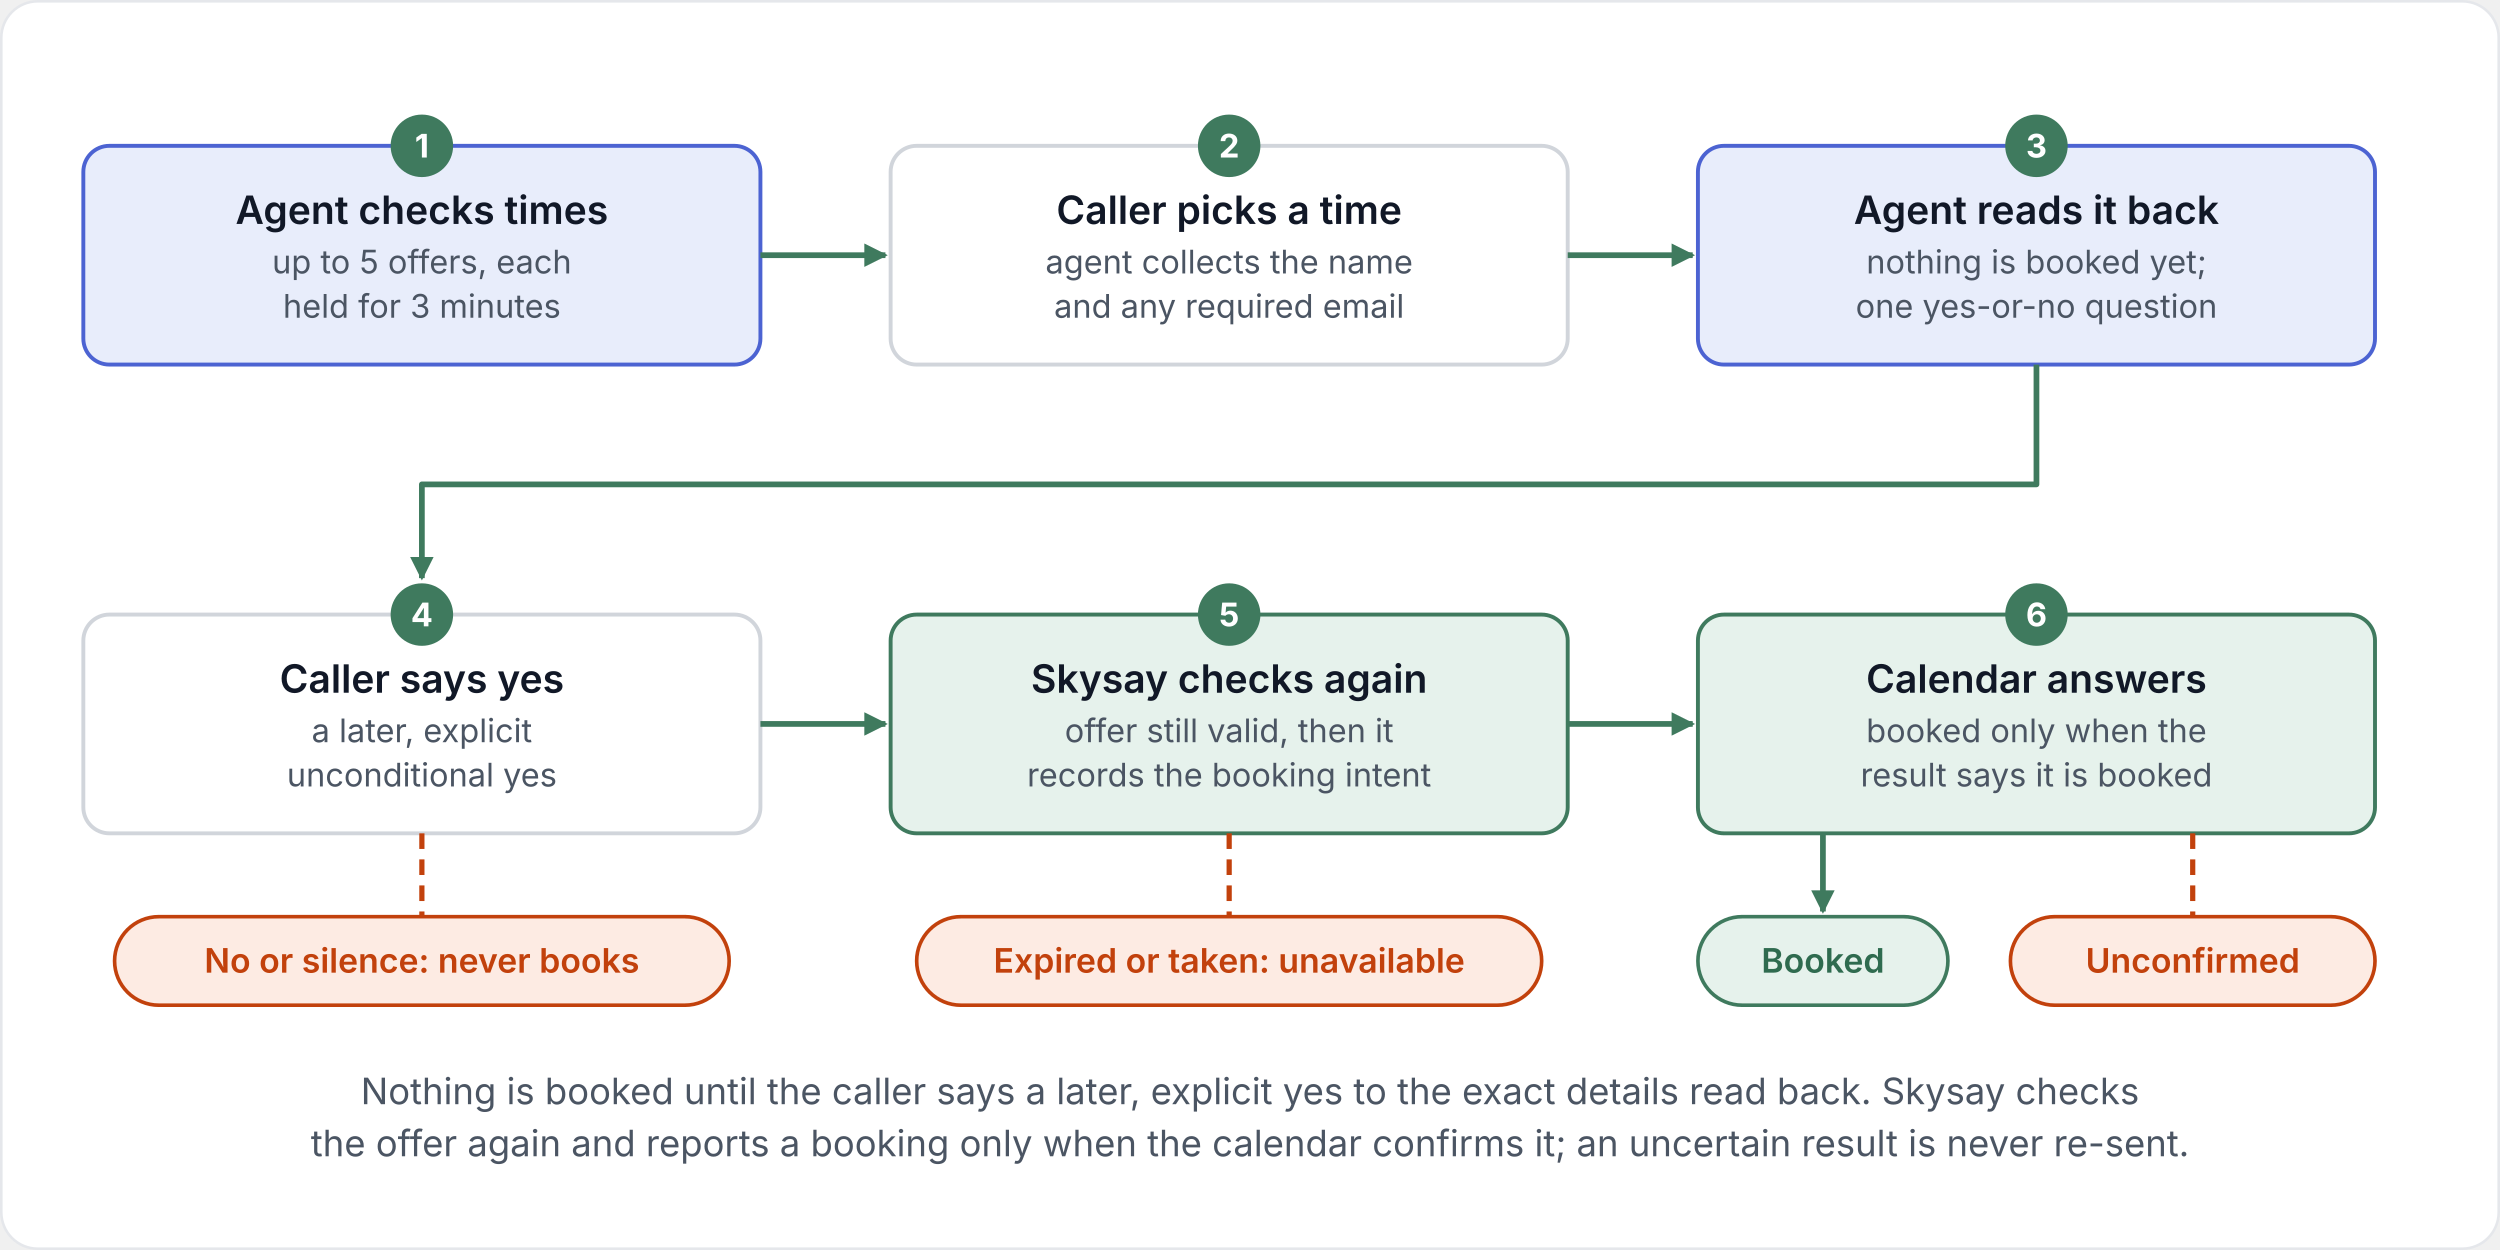
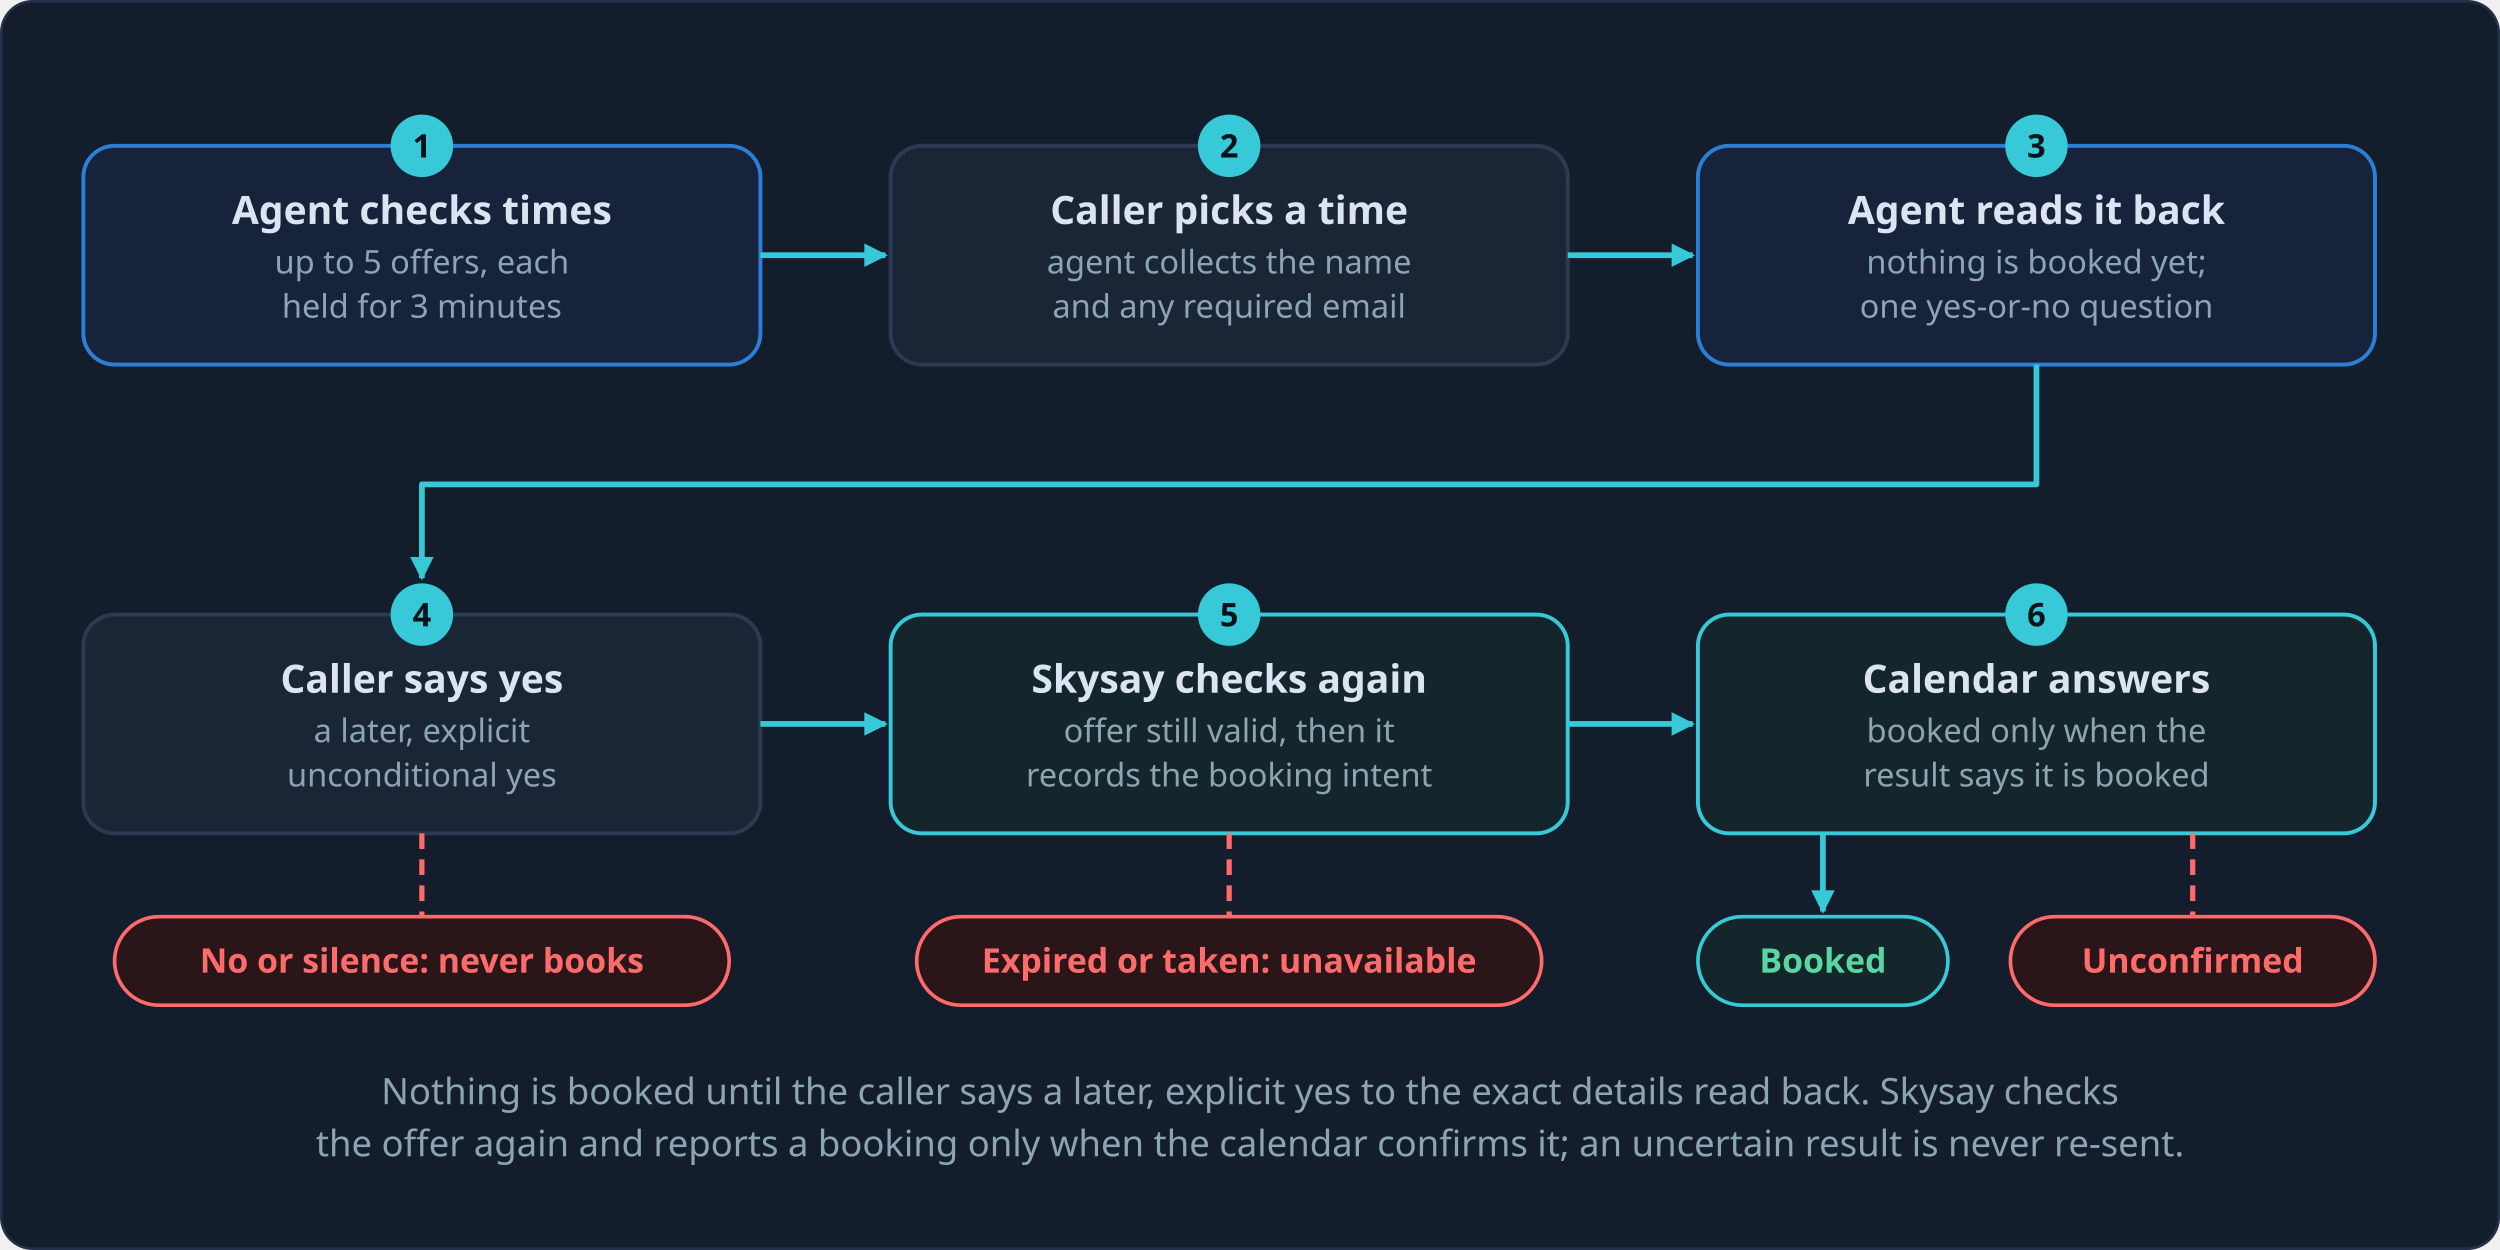
<svg xmlns="http://www.w3.org/2000/svg" viewBox="0 0 960 480" width="960" height="480" role="img">
  <defs>
    <marker id="am" viewBox="0 0 10 10" refX="9" refY="5" markerWidth="9" markerHeight="9" markerUnits="userSpaceOnUse" orient="auto">
-       <path d="M0,0 L10,5 L0,10 z" fill="#3f7a5e" />
+       <path d="M0,0 L10,5 L0,10 z" fill="#37c9d8" />
    </marker>
    <marker id="ams" viewBox="0 0 10 10" refX="9" refY="5" markerWidth="9" markerHeight="9" markerUnits="userSpaceOnUse" orient="auto-start-reverse">
-       <path d="M0,0 L10,5 L0,10 z" fill="#3f7a5e" />
+       <path d="M0,0 L10,5 L0,10 z" fill="#37c9d8" />
    </marker>
    <marker id="as" viewBox="0 0 10 10" refX="9" refY="5" markerWidth="9" markerHeight="9" markerUnits="userSpaceOnUse" orient="auto">
-       <path d="M0,0 L10,5 L0,10 z" fill="#6b7280" />
+       <path d="M0,0 L10,5 L0,10 z" fill="#8492a8" />
    </marker>
    <marker id="ass" viewBox="0 0 10 10" refX="9" refY="5" markerWidth="9" markerHeight="9" markerUnits="userSpaceOnUse" orient="auto-start-reverse">
-       <path d="M0,0 L10,5 L0,10 z" fill="#6b7280" />
+       <path d="M0,0 L10,5 L0,10 z" fill="#8492a8" />
    </marker>
    <marker id="af" viewBox="0 0 10 10" refX="9" refY="5" markerWidth="9" markerHeight="9" markerUnits="userSpaceOnUse" orient="auto">
-       <path d="M0,0 L10,5 L0,10 z" fill="#c2410c" />
+       <path d="M0,0 L10,5 L0,10 z" fill="#ff6b6b" />
    </marker>
    <marker id="afs" viewBox="0 0 10 10" refX="9" refY="5" markerWidth="9" markerHeight="9" markerUnits="userSpaceOnUse" orient="auto-start-reverse">
-       <path d="M0,0 L10,5 L0,10 z" fill="#c2410c" />
+       <path d="M0,0 L10,5 L0,10 z" fill="#ff6b6b" />
    </marker>
  </defs>
-   <rect x="0.5" y="0.5" width="959" height="479" rx="14" fill="#ffffff" stroke="#e5e7eb" stroke-width="1" />
-   <rect x="32" y="56" width="260" height="84" rx="10" fill="#e8edfb" stroke="#4c63d2" stroke-width="1.5" />
-   <text x="162.0" y="86.0" font-family="Inter, system-ui, -apple-system, 'Segoe UI', Roboto, sans-serif" font-size="15" fill="#111827" font-weight="600" text-anchor="middle">Agent checks times</text>
-   <text x="162.0" y="105.0" font-family="Inter, system-ui, -apple-system, 'Segoe UI', Roboto, sans-serif" font-size="12.5" fill="#4b5563" text-anchor="middle">up to 5 offers, each</text>
-   <text x="162.0" y="122.0" font-family="Inter, system-ui, -apple-system, 'Segoe UI', Roboto, sans-serif" font-size="12.5" fill="#4b5563" text-anchor="middle">held for 3 minutes</text>
-   <circle cx="162.0" cy="56" r="12" fill="#3f7a5e" />
-   <text x="162.0" y="60.5" font-family="Inter, system-ui, -apple-system, 'Segoe UI', Roboto, sans-serif" font-size="12.5" fill="#ffffff" font-weight="700" text-anchor="middle">1</text>
-   <rect x="342" y="56" width="260" height="84" rx="10" fill="#ffffff" stroke="#d1d5db" stroke-width="1.5" />
-   <text x="472.0" y="86.0" font-family="Inter, system-ui, -apple-system, 'Segoe UI', Roboto, sans-serif" font-size="15" fill="#111827" font-weight="600" text-anchor="middle">Caller picks a time</text>
-   <text x="472.0" y="105.0" font-family="Inter, system-ui, -apple-system, 'Segoe UI', Roboto, sans-serif" font-size="12.5" fill="#4b5563" text-anchor="middle">agent collects the name</text>
-   <text x="472.0" y="122.0" font-family="Inter, system-ui, -apple-system, 'Segoe UI', Roboto, sans-serif" font-size="12.5" fill="#4b5563" text-anchor="middle">and any required email</text>
-   <circle cx="472.0" cy="56" r="12" fill="#3f7a5e" />
-   <text x="472.0" y="60.5" font-family="Inter, system-ui, -apple-system, 'Segoe UI', Roboto, sans-serif" font-size="12.5" fill="#ffffff" font-weight="700" text-anchor="middle">2</text>
-   <rect x="652" y="56" width="260" height="84" rx="10" fill="#e8edfb" stroke="#4c63d2" stroke-width="1.5" />
-   <text x="782.0" y="86.0" font-family="Inter, system-ui, -apple-system, 'Segoe UI', Roboto, sans-serif" font-size="15" fill="#111827" font-weight="600" text-anchor="middle">Agent reads it back</text>
-   <text x="782.0" y="105.0" font-family="Inter, system-ui, -apple-system, 'Segoe UI', Roboto, sans-serif" font-size="12.5" fill="#4b5563" text-anchor="middle">nothing is booked yet;</text>
-   <text x="782.0" y="122.0" font-family="Inter, system-ui, -apple-system, 'Segoe UI', Roboto, sans-serif" font-size="12.5" fill="#4b5563" text-anchor="middle">one yes-or-no question</text>
-   <circle cx="782.0" cy="56" r="12" fill="#3f7a5e" />
-   <text x="782.0" y="60.5" font-family="Inter, system-ui, -apple-system, 'Segoe UI', Roboto, sans-serif" font-size="12.5" fill="#ffffff" font-weight="700" text-anchor="middle">3</text>
-   <rect x="32" y="236" width="260" height="84" rx="10" fill="#ffffff" stroke="#d1d5db" stroke-width="1.5" />
-   <text x="162.0" y="266.0" font-family="Inter, system-ui, -apple-system, 'Segoe UI', Roboto, sans-serif" font-size="15" fill="#111827" font-weight="600" text-anchor="middle">Caller says yes</text>
-   <text x="162.0" y="285.0" font-family="Inter, system-ui, -apple-system, 'Segoe UI', Roboto, sans-serif" font-size="12.5" fill="#4b5563" text-anchor="middle">a later, explicit</text>
-   <text x="162.0" y="302.0" font-family="Inter, system-ui, -apple-system, 'Segoe UI', Roboto, sans-serif" font-size="12.5" fill="#4b5563" text-anchor="middle">unconditional yes</text>
-   <circle cx="162.0" cy="236" r="12" fill="#3f7a5e" />
-   <text x="162.0" y="240.5" font-family="Inter, system-ui, -apple-system, 'Segoe UI', Roboto, sans-serif" font-size="12.5" fill="#ffffff" font-weight="700" text-anchor="middle">4</text>
-   <rect x="342" y="236" width="260" height="84" rx="10" fill="#e6f2ec" stroke="#3f7a5e" stroke-width="1.5" />
-   <text x="472.0" y="266.0" font-family="Inter, system-ui, -apple-system, 'Segoe UI', Roboto, sans-serif" font-size="15" fill="#111827" font-weight="600" text-anchor="middle">Skysay checks again</text>
-   <text x="472.0" y="285.0" font-family="Inter, system-ui, -apple-system, 'Segoe UI', Roboto, sans-serif" font-size="12.5" fill="#4b5563" text-anchor="middle">offer still valid, then it</text>
-   <text x="472.0" y="302.0" font-family="Inter, system-ui, -apple-system, 'Segoe UI', Roboto, sans-serif" font-size="12.5" fill="#4b5563" text-anchor="middle">records the booking intent</text>
-   <circle cx="472.0" cy="236" r="12" fill="#3f7a5e" />
-   <text x="472.0" y="240.5" font-family="Inter, system-ui, -apple-system, 'Segoe UI', Roboto, sans-serif" font-size="12.5" fill="#ffffff" font-weight="700" text-anchor="middle">5</text>
-   <rect x="652" y="236" width="260" height="84" rx="10" fill="#e6f2ec" stroke="#3f7a5e" stroke-width="1.5" />
-   <text x="782.0" y="266.0" font-family="Inter, system-ui, -apple-system, 'Segoe UI', Roboto, sans-serif" font-size="15" fill="#111827" font-weight="600" text-anchor="middle">Calendar answers</text>
-   <text x="782.0" y="285.0" font-family="Inter, system-ui, -apple-system, 'Segoe UI', Roboto, sans-serif" font-size="12.5" fill="#4b5563" text-anchor="middle">booked only when the</text>
-   <text x="782.0" y="302.0" font-family="Inter, system-ui, -apple-system, 'Segoe UI', Roboto, sans-serif" font-size="12.5" fill="#4b5563" text-anchor="middle">result says it is booked</text>
-   <circle cx="782.0" cy="236" r="12" fill="#3f7a5e" />
-   <text x="782.0" y="240.5" font-family="Inter, system-ui, -apple-system, 'Segoe UI', Roboto, sans-serif" font-size="12.5" fill="#ffffff" font-weight="700" text-anchor="middle">6</text>
-   <polyline points="292,98 340,98" fill="none" stroke="#3f7a5e" stroke-width="2.2" stroke-linejoin="round" marker-end="url(#am)" />
-   <polyline points="292,278 340,278" fill="none" stroke="#3f7a5e" stroke-width="2.2" stroke-linejoin="round" marker-end="url(#am)" />
-   <polyline points="602,98 650,98" fill="none" stroke="#3f7a5e" stroke-width="2.2" stroke-linejoin="round" marker-end="url(#am)" />
-   <polyline points="602,278 650,278" fill="none" stroke="#3f7a5e" stroke-width="2.2" stroke-linejoin="round" marker-end="url(#am)" />
-   <polyline points="782,140 782,186 162,186 162,222" fill="none" stroke="#3f7a5e" stroke-width="2.2" stroke-linejoin="round" marker-end="url(#am)" />
-   <polyline points="162,320 162,352" fill="none" stroke="#c2410c" stroke-width="2" stroke-dasharray="6 4" />
-   <rect x="44" y="352" width="236" height="34" rx="17.0" fill="#fdebe3" stroke="#c2410c" stroke-width="1.4" />
-   <text x="162.0" y="373.5" font-family="Inter, system-ui, -apple-system, 'Segoe UI', Roboto, sans-serif" font-size="13" fill="#c2410c" font-weight="600" text-anchor="middle">No or silence: never books</text>
-   <polyline points="472,320 472,352" fill="none" stroke="#c2410c" stroke-width="2" stroke-dasharray="6 4" />
-   <rect x="352" y="352" width="240" height="34" rx="17.0" fill="#fdebe3" stroke="#c2410c" stroke-width="1.4" />
-   <text x="472.0" y="373.5" font-family="Inter, system-ui, -apple-system, 'Segoe UI', Roboto, sans-serif" font-size="13" fill="#c2410c" font-weight="600" text-anchor="middle">Expired or taken: unavailable</text>
-   <polyline points="700,320 700,350" fill="none" stroke="#3f7a5e" stroke-width="2.2" stroke-linejoin="round" marker-end="url(#am)" />
-   <rect x="652" y="352" width="96" height="34" rx="17.0" fill="#e6f2ec" stroke="#3f7a5e" stroke-width="1.4" />
-   <text x="700.0" y="373.5" font-family="Inter, system-ui, -apple-system, 'Segoe UI', Roboto, sans-serif" font-size="13" fill="#2f6b4f" font-weight="600" text-anchor="middle">Booked</text>
-   <polyline points="842,320 842,352" fill="none" stroke="#c2410c" stroke-width="2" stroke-dasharray="6 4" />
-   <rect x="772" y="352" width="140" height="34" rx="17.0" fill="#fdebe3" stroke="#c2410c" stroke-width="1.4" />
-   <text x="842.0" y="373.5" font-family="Inter, system-ui, -apple-system, 'Segoe UI', Roboto, sans-serif" font-size="13" fill="#c2410c" font-weight="600" text-anchor="middle">Unconfirmed</text>
-   <text x="480.0" y="424" font-family="Inter, system-ui, -apple-system, 'Segoe UI', Roboto, sans-serif" font-size="14" fill="#4b5563" text-anchor="middle">Nothing is booked until the caller says a later, explicit yes to the exact details read back. Skysay checks</text>
-   <text x="480.0" y="444" font-family="Inter, system-ui, -apple-system, 'Segoe UI', Roboto, sans-serif" font-size="14" fill="#4b5563" text-anchor="middle">the offer again and reports a booking only when the calendar confirms it; an uncertain result is never re-sent.</text>
+   <rect x="0.5" y="0.5" width="959" height="479" rx="12" fill="#141d2c" stroke="#243049" stroke-width="1" />
+   <rect x="32" y="56" width="260" height="84" rx="12" fill="#16233a" stroke="#2b7fd6" stroke-width="1.5" />
+   <text x="162.0" y="86.0" font-family="'Geist Variable', ui-sans-serif, system-ui, sans-serif" font-size="15" fill="#dbe4f0" font-weight="600" text-anchor="middle">Agent checks times</text>
+   <text x="162.0" y="105.0" font-family="'Geist Variable', ui-sans-serif, system-ui, sans-serif" font-size="12.5" fill="#8ca5b2" text-anchor="middle">up to 5 offers, each</text>
+   <text x="162.0" y="122.0" font-family="'Geist Variable', ui-sans-serif, system-ui, sans-serif" font-size="12.5" fill="#8ca5b2" text-anchor="middle">held for 3 minutes</text>
+   <circle cx="162.0" cy="56" r="12" fill="#37c9d8" />
+   <text x="162.0" y="60.5" font-family="'Geist Variable', ui-sans-serif, system-ui, sans-serif" font-size="12.5" fill="#04121a" font-weight="700" text-anchor="middle">1</text>
+   <rect x="342" y="56" width="260" height="84" rx="12" fill="#1a2536" stroke="#2c3a52" stroke-width="1.5" />
+   <text x="472.0" y="86.0" font-family="'Geist Variable', ui-sans-serif, system-ui, sans-serif" font-size="15" fill="#dbe4f0" font-weight="600" text-anchor="middle">Caller picks a time</text>
+   <text x="472.0" y="105.0" font-family="'Geist Variable', ui-sans-serif, system-ui, sans-serif" font-size="12.5" fill="#8ca5b2" text-anchor="middle">agent collects the name</text>
+   <text x="472.0" y="122.0" font-family="'Geist Variable', ui-sans-serif, system-ui, sans-serif" font-size="12.5" fill="#8ca5b2" text-anchor="middle">and any required email</text>
+   <circle cx="472.0" cy="56" r="12" fill="#37c9d8" />
+   <text x="472.0" y="60.5" font-family="'Geist Variable', ui-sans-serif, system-ui, sans-serif" font-size="12.5" fill="#04121a" font-weight="700" text-anchor="middle">2</text>
+   <rect x="652" y="56" width="260" height="84" rx="12" fill="#16233a" stroke="#2b7fd6" stroke-width="1.5" />
+   <text x="782.0" y="86.0" font-family="'Geist Variable', ui-sans-serif, system-ui, sans-serif" font-size="15" fill="#dbe4f0" font-weight="600" text-anchor="middle">Agent reads it back</text>
+   <text x="782.0" y="105.0" font-family="'Geist Variable', ui-sans-serif, system-ui, sans-serif" font-size="12.5" fill="#8ca5b2" text-anchor="middle">nothing is booked yet;</text>
+   <text x="782.0" y="122.0" font-family="'Geist Variable', ui-sans-serif, system-ui, sans-serif" font-size="12.5" fill="#8ca5b2" text-anchor="middle">one yes-or-no question</text>
+   <circle cx="782.0" cy="56" r="12" fill="#37c9d8" />
+   <text x="782.0" y="60.5" font-family="'Geist Variable', ui-sans-serif, system-ui, sans-serif" font-size="12.5" fill="#04121a" font-weight="700" text-anchor="middle">3</text>
+   <rect x="32" y="236" width="260" height="84" rx="12" fill="#1a2536" stroke="#2c3a52" stroke-width="1.5" />
+   <text x="162.0" y="266.0" font-family="'Geist Variable', ui-sans-serif, system-ui, sans-serif" font-size="15" fill="#dbe4f0" font-weight="600" text-anchor="middle">Caller says yes</text>
+   <text x="162.0" y="285.0" font-family="'Geist Variable', ui-sans-serif, system-ui, sans-serif" font-size="12.5" fill="#8ca5b2" text-anchor="middle">a later, explicit</text>
+   <text x="162.0" y="302.0" font-family="'Geist Variable', ui-sans-serif, system-ui, sans-serif" font-size="12.5" fill="#8ca5b2" text-anchor="middle">unconditional yes</text>
+   <circle cx="162.0" cy="236" r="12" fill="#37c9d8" />
+   <text x="162.0" y="240.5" font-family="'Geist Variable', ui-sans-serif, system-ui, sans-serif" font-size="12.5" fill="#04121a" font-weight="700" text-anchor="middle">4</text>
+   <rect x="342" y="236" width="260" height="84" rx="12" fill="#14262b" stroke="#37c9d8" stroke-width="1.5" />
+   <text x="472.0" y="266.0" font-family="'Geist Variable', ui-sans-serif, system-ui, sans-serif" font-size="15" fill="#dbe4f0" font-weight="600" text-anchor="middle">Skysay checks again</text>
+   <text x="472.0" y="285.0" font-family="'Geist Variable', ui-sans-serif, system-ui, sans-serif" font-size="12.5" fill="#8ca5b2" text-anchor="middle">offer still valid, then it</text>
+   <text x="472.0" y="302.0" font-family="'Geist Variable', ui-sans-serif, system-ui, sans-serif" font-size="12.5" fill="#8ca5b2" text-anchor="middle">records the booking intent</text>
+   <circle cx="472.0" cy="236" r="12" fill="#37c9d8" />
+   <text x="472.0" y="240.5" font-family="'Geist Variable', ui-sans-serif, system-ui, sans-serif" font-size="12.5" fill="#04121a" font-weight="700" text-anchor="middle">5</text>
+   <rect x="652" y="236" width="260" height="84" rx="12" fill="#14262b" stroke="#37c9d8" stroke-width="1.5" />
+   <text x="782.0" y="266.0" font-family="'Geist Variable', ui-sans-serif, system-ui, sans-serif" font-size="15" fill="#dbe4f0" font-weight="600" text-anchor="middle">Calendar answers</text>
+   <text x="782.0" y="285.0" font-family="'Geist Variable', ui-sans-serif, system-ui, sans-serif" font-size="12.5" fill="#8ca5b2" text-anchor="middle">booked only when the</text>
+   <text x="782.0" y="302.0" font-family="'Geist Variable', ui-sans-serif, system-ui, sans-serif" font-size="12.5" fill="#8ca5b2" text-anchor="middle">result says it is booked</text>
+   <circle cx="782.0" cy="236" r="12" fill="#37c9d8" />
+   <text x="782.0" y="240.5" font-family="'Geist Variable', ui-sans-serif, system-ui, sans-serif" font-size="12.5" fill="#04121a" font-weight="700" text-anchor="middle">6</text>
+   <polyline points="292,98 340,98" fill="none" stroke="#37c9d8" stroke-width="2.2" stroke-linejoin="round" marker-end="url(#am)" />
+   <polyline points="292,278 340,278" fill="none" stroke="#37c9d8" stroke-width="2.2" stroke-linejoin="round" marker-end="url(#am)" />
+   <polyline points="602,98 650,98" fill="none" stroke="#37c9d8" stroke-width="2.2" stroke-linejoin="round" marker-end="url(#am)" />
+   <polyline points="602,278 650,278" fill="none" stroke="#37c9d8" stroke-width="2.2" stroke-linejoin="round" marker-end="url(#am)" />
+   <polyline points="782,140 782,186 162,186 162,222" fill="none" stroke="#37c9d8" stroke-width="2.2" stroke-linejoin="round" marker-end="url(#am)" />
+   <polyline points="162,320 162,352" fill="none" stroke="#ff6b6b" stroke-width="2" stroke-dasharray="6 4" />
+   <rect x="44" y="352" width="236" height="34" rx="17.0" fill="#2a1618" stroke="#ff6b6b" stroke-width="1.4" />
+   <text x="162.0" y="373.5" font-family="'Geist Variable', ui-sans-serif, system-ui, sans-serif" font-size="13" fill="#ff6b6b" font-weight="600" text-anchor="middle">No or silence: never books</text>
+   <polyline points="472,320 472,352" fill="none" stroke="#ff6b6b" stroke-width="2" stroke-dasharray="6 4" />
+   <rect x="352" y="352" width="240" height="34" rx="17.0" fill="#2a1618" stroke="#ff6b6b" stroke-width="1.4" />
+   <text x="472.0" y="373.5" font-family="'Geist Variable', ui-sans-serif, system-ui, sans-serif" font-size="13" fill="#ff6b6b" font-weight="600" text-anchor="middle">Expired or taken: unavailable</text>
+   <polyline points="700,320 700,350" fill="none" stroke="#37c9d8" stroke-width="2.2" stroke-linejoin="round" marker-end="url(#am)" />
+   <rect x="652" y="352" width="96" height="34" rx="17.0" fill="#14262b" stroke="#37c9d8" stroke-width="1.4" />
+   <text x="700.0" y="373.5" font-family="'Geist Variable', ui-sans-serif, system-ui, sans-serif" font-size="13" fill="#5ad6a0" font-weight="600" text-anchor="middle">Booked</text>
+   <polyline points="842,320 842,352" fill="none" stroke="#ff6b6b" stroke-width="2" stroke-dasharray="6 4" />
+   <rect x="772" y="352" width="140" height="34" rx="17.0" fill="#2a1618" stroke="#ff6b6b" stroke-width="1.4" />
+   <text x="842.0" y="373.5" font-family="'Geist Variable', ui-sans-serif, system-ui, sans-serif" font-size="13" fill="#ff6b6b" font-weight="600" text-anchor="middle">Unconfirmed</text>
+   <text x="480.0" y="424" font-family="'Geist Variable', ui-sans-serif, system-ui, sans-serif" font-size="14" fill="#8ca5b2" text-anchor="middle">Nothing is booked until the caller says a later, explicit yes to the exact details read back. Skysay checks</text>
+   <text x="480.0" y="444" font-family="'Geist Variable', ui-sans-serif, system-ui, sans-serif" font-size="14" fill="#8ca5b2" text-anchor="middle">the offer again and reports a booking only when the calendar confirms it; an uncertain result is never re-sent.</text>
</svg>
